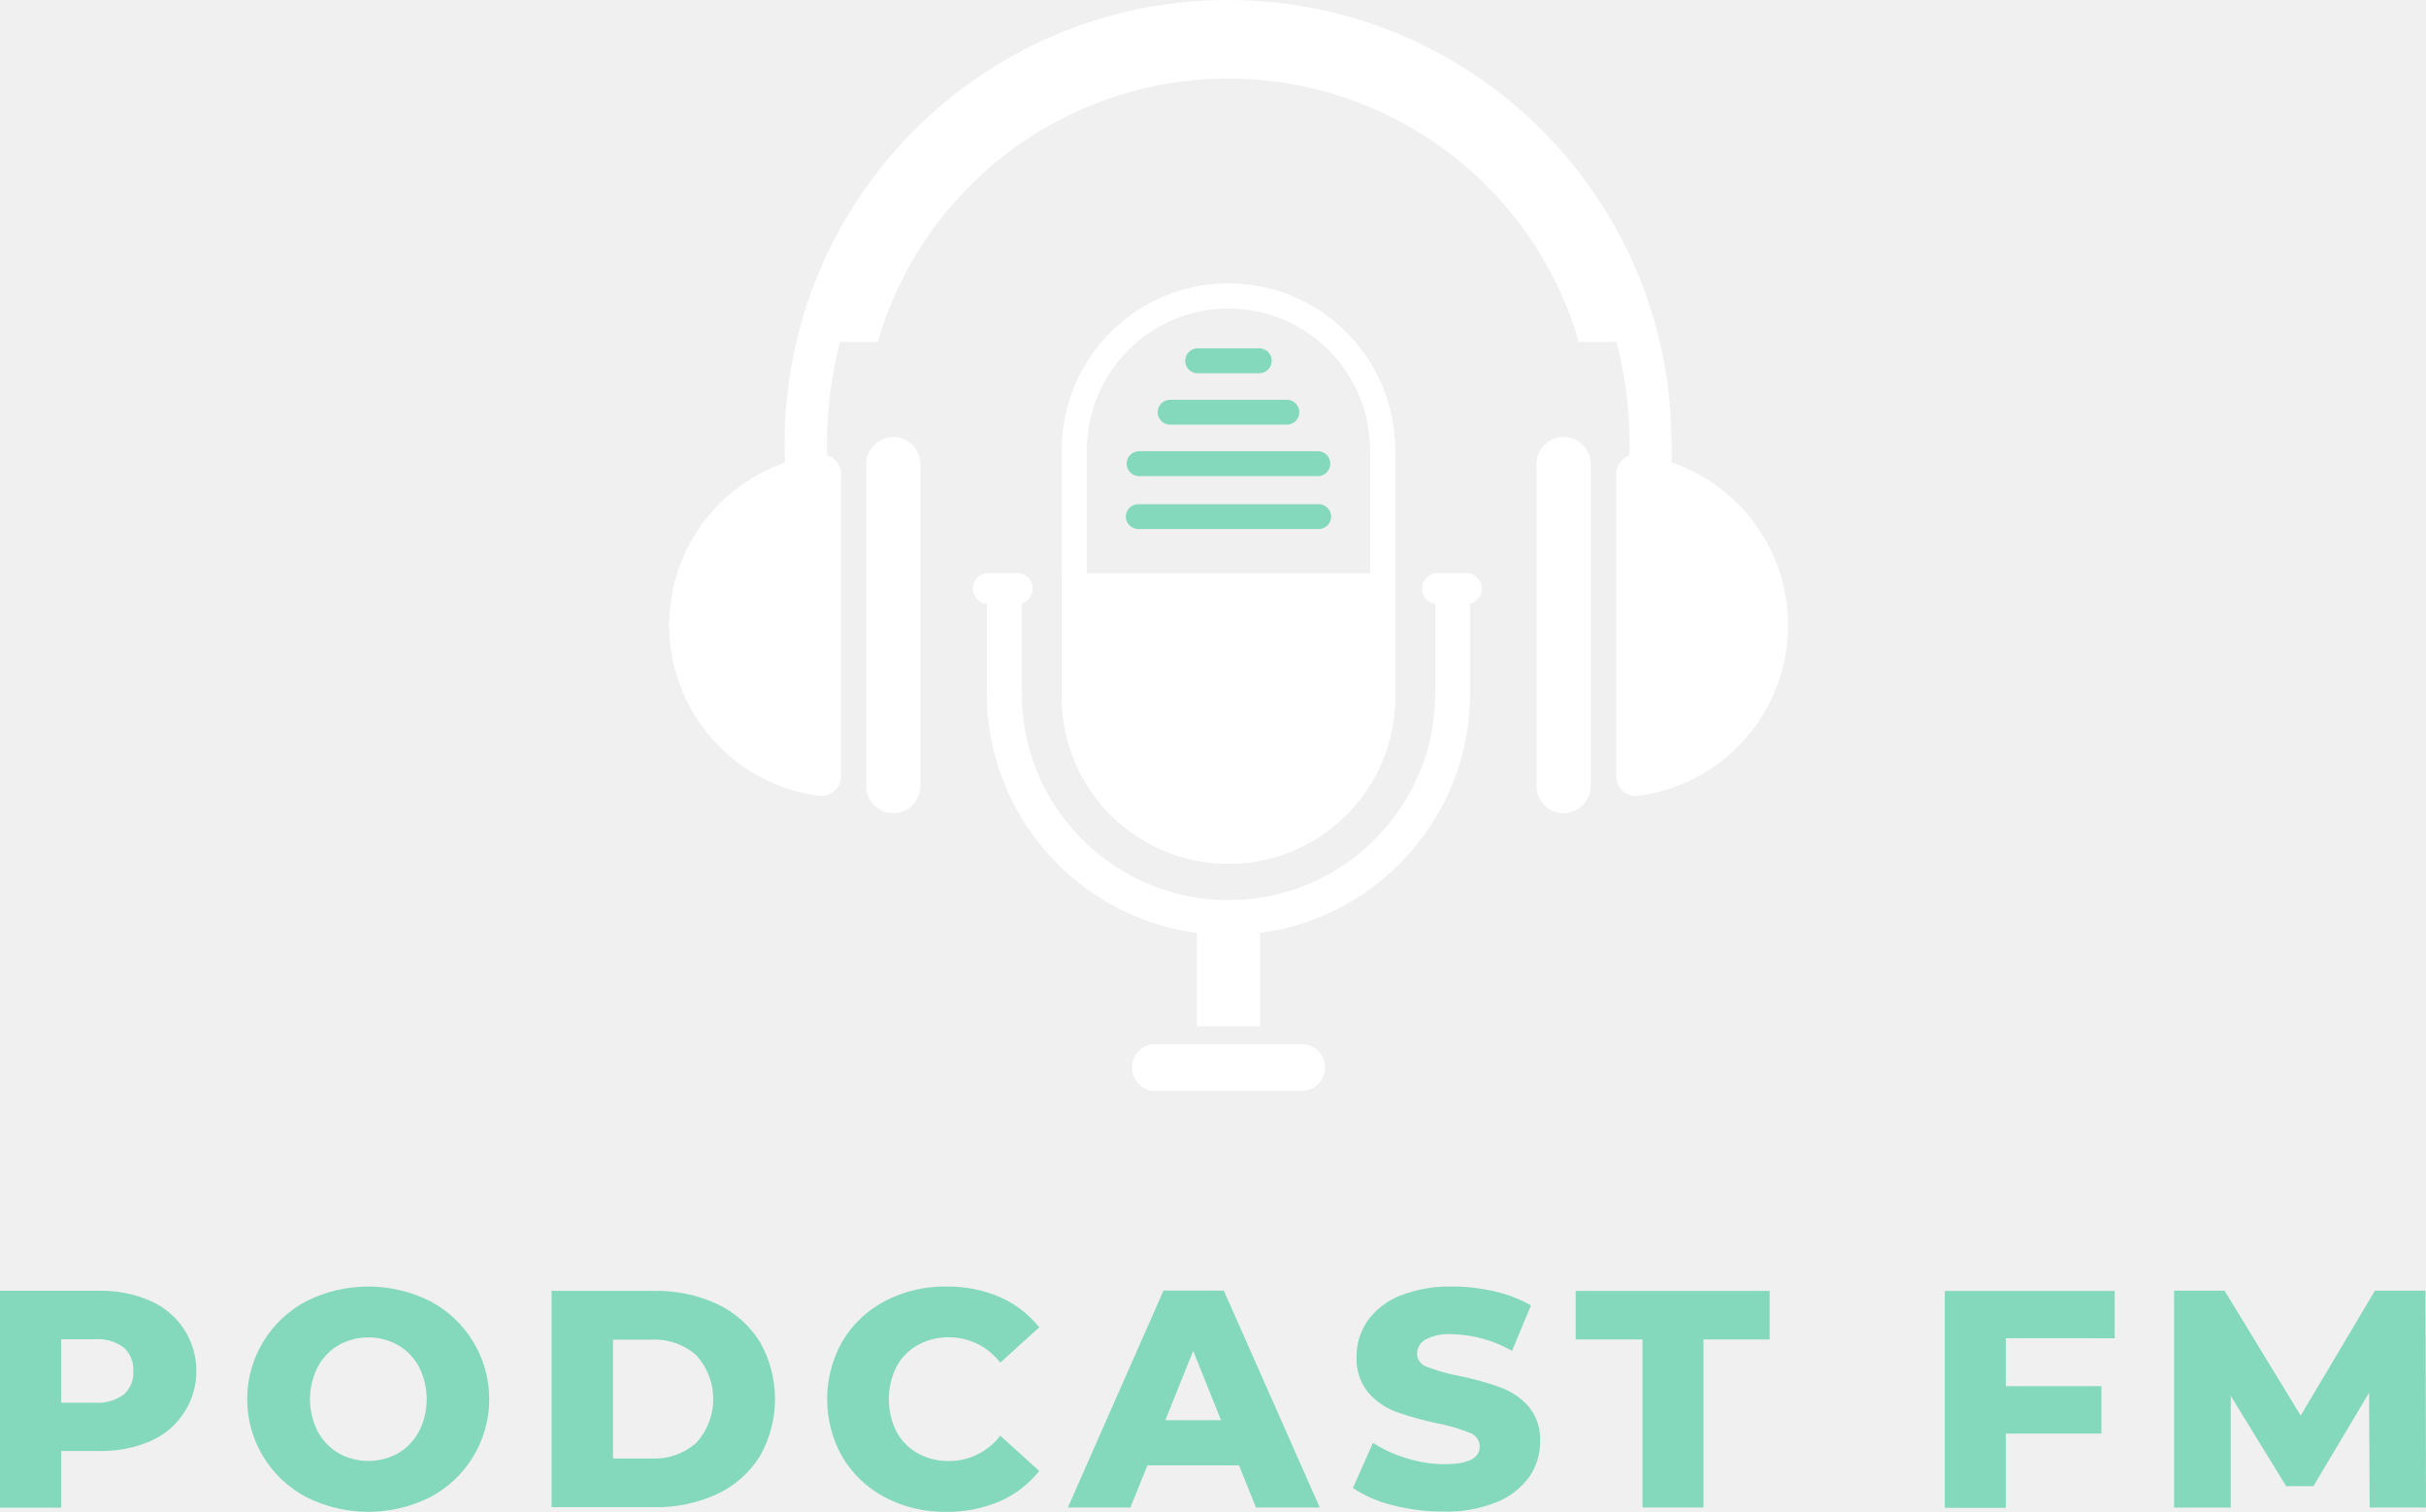
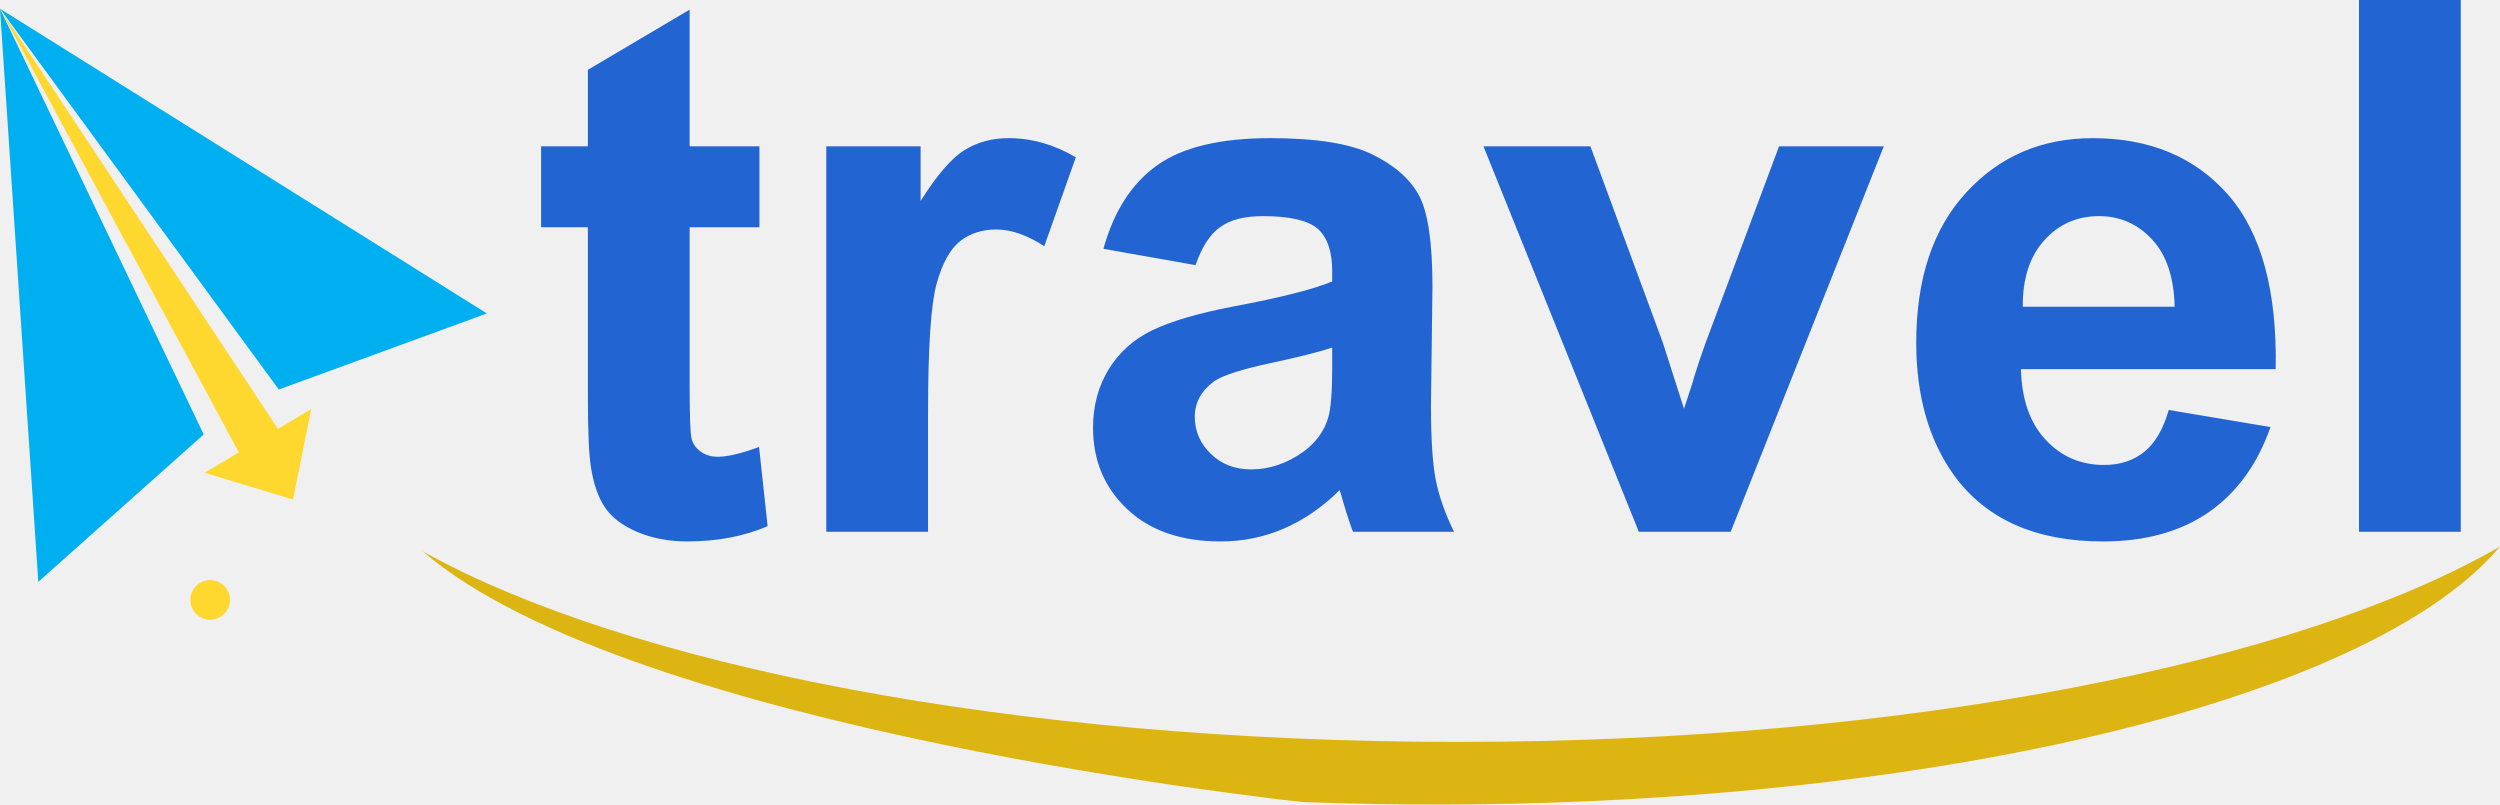
- <svg xmlns="http://www.w3.org/2000/svg" id="OBJECTS" viewBox="0 0 369.15 230.02">
+ <svg xmlns="http://www.w3.org/2000/svg" xml:space="preserve" width="63.865mm" height="20.553mm" version="1.1" style="shape-rendering:geometricPrecision; text-rendering:geometricPrecision; image-rendering:optimizeQuality; fill-rule:evenodd; clip-rule:evenodd" viewBox="0 0 3471.06 1117.06">
  <defs>
-     <style>.cls-1{fill:#fff;}.cls-2{fill:#84d9bc;}</style>
+     <style type="text/css">
+    
+     .fil0 {fill:#00AFEF;fill-rule:nonzero}
+     .fil2 {fill:#2265D2;fill-rule:nonzero}
+     .fil3 {fill:#DDB513;fill-rule:nonzero}
+     .fil1 {fill:#FFD82F;fill-rule:nonzero}
+    
+   </style>
  </defs>
-   <path class="cls-1" d="M191.05,194.18v46a3,3,0,0,1-3.32,3,26.18,26.18,0,0,1,0-51.93A3,3,0,0,1,191.05,194.18Z" transform="translate(-63.07 -122.09)" />
-   <path class="cls-1" d="M199,245.82h0a4.12,4.12,0,0,1-4.11-4.12v-49a4.11,4.11,0,0,1,4.11-4.12h0a4.11,4.11,0,0,1,4.12,4.12v49A4.12,4.12,0,0,1,199,245.82Z" transform="translate(-63.07 -122.09)" />
-   <path class="cls-1" d="M317.47,189.56c0,1.72-.07,3.43-.19,5.12h-6.46c.15-1.69.22-3.4.22-5.12a61.48,61.48,0,0,0-2-15.45h-5.73a55.54,55.54,0,0,0-106.68,0h-5.73a61.48,61.48,0,0,0-2,15.45c0,1.72.07,3.43.22,5.12h-6.46c-.12-1.69-.19-3.4-.19-5.12a67.47,67.47,0,0,1,134.94,0Z" transform="translate(-63.07 -122.09)" />
-   <path class="cls-1" d="M309,194.18v46a3,3,0,0,0,3.32,3,26.18,26.18,0,0,0,0-51.93A3,3,0,0,0,309,194.18Z" transform="translate(-63.07 -122.09)" />
-   <path class="cls-1" d="M301,245.82h0a4.12,4.12,0,0,0,4.11-4.12v-49a4.11,4.11,0,0,0-4.11-4.12h0a4.11,4.11,0,0,0-4.12,4.12v49A4.12,4.12,0,0,0,301,245.82Z" transform="translate(-63.07 -122.09)" />
-   <path class="cls-2" d="M258.89,186.7H241.11a1.89,1.89,0,1,1,0-3.78h17.78a1.89,1.89,0,1,1,0,3.78Z" transform="translate(-63.07 -122.09)" />
-   <path class="cls-2" d="M254.82,178.88h-9.64a1.9,1.9,0,0,1,0-3.79h9.64a1.9,1.9,0,0,1,0,3.79Z" transform="translate(-63.07 -122.09)" />
-   <path class="cls-2" d="M263.73,194.53H236.27a1.9,1.9,0,0,1,0-3.79h27.46a1.9,1.9,0,0,1,0,3.79Z" transform="translate(-63.07 -122.09)" />
-   <path class="cls-2" d="M263.73,202.58H236.27a1.89,1.89,0,0,1,0-3.78h27.46a1.89,1.89,0,0,1,0,3.78Z" transform="translate(-63.07 -122.09)" />
-   <path class="cls-1" d="M217.84,214h-4.38a2.36,2.36,0,0,1-2.36-2.36h0a2.36,2.36,0,0,1,2.36-2.36h4.38a2.36,2.36,0,0,1,2.37,2.36h0A2.36,2.36,0,0,1,217.84,214Z" transform="translate(-63.07 -122.09)" />
-   <path class="cls-1" d="M286.2,214h-4.38a2.36,2.36,0,0,1-2.37-2.36h0a2.36,2.36,0,0,1,2.37-2.36h4.38a2.36,2.36,0,0,1,2.36,2.36h0A2.36,2.36,0,0,1,286.2,214Z" transform="translate(-63.07 -122.09)" />
-   <path class="cls-1" d="M250,169a21.59,21.59,0,0,1,21.57,21.57v37.56a21.57,21.57,0,0,1-43.14,0V190.59A21.59,21.59,0,0,1,250,169m0-3.78h0a25.35,25.35,0,0,0-25.35,25.35v37.56A25.35,25.35,0,0,0,250,253.5h0a25.35,25.35,0,0,0,25.35-25.35V190.59A25.35,25.35,0,0,0,250,165.24Z" transform="translate(-63.07 -122.09)" />
-   <path class="cls-1" d="M250,165.23a25.36,25.36,0,0,0-25.35,25.36v37.56a25.35,25.35,0,0,0,50.7,0V190.59A25.36,25.36,0,0,0,250,165.23Zm21.57,62.92a21.57,21.57,0,0,1-43.14,0V190.59a21.57,21.57,0,1,1,43.14,0Z" transform="translate(-63.07 -122.09)" />
-   <path class="cls-1" d="M281.46,209.37v18.21a31.46,31.46,0,0,1-62.92,0V209.37h-5.3v18.21a36.76,36.76,0,0,0,73.52,0V209.37Z" transform="translate(-63.07 -122.09)" />
-   <path class="cls-1" d="M275.35,209.32v18.83a25.35,25.35,0,0,1-50.7,0V209.32Z" transform="translate(-63.07 -122.09)" />
-   <rect class="cls-1" x="182.11" y="141.92" width="9.63" height="14.23" />
-   <path class="cls-1" d="M235.32,284.52h0a3.56,3.56,0,0,1,3.56-3.57h22.24a3.56,3.56,0,0,1,3.56,3.57h0a3.56,3.56,0,0,1-3.56,3.56H238.88A3.56,3.56,0,0,1,235.32,284.52Z" transform="translate(-63.07 -122.09)" />
-   <path class="cls-2" d="M85.91,320a11.63,11.63,0,0,1,0,21.38,18.8,18.8,0,0,1-7.77,1.48H72.39v8.62H63.07v-33H78.14A18.8,18.8,0,0,1,85.91,320Zm-4,14.27a4.43,4.43,0,0,0,1.45-3.56,4.5,4.5,0,0,0-1.45-3.58,6.5,6.5,0,0,0-4.34-1.27H72.39v9.66h5.18A6.55,6.55,0,0,0,81.91,334.25Z" transform="translate(-63.07 -122.09)" />
-   <path class="cls-2" d="M109.71,349.9a16.85,16.85,0,0,1,0-29.85,21.07,21.07,0,0,1,18.79,0,16.86,16.86,0,0,1,0,29.85,21,21,0,0,1-18.79,0Zm13.91-6.68a8.45,8.45,0,0,0,3.2-3.32,10.85,10.85,0,0,0,0-9.84,8.39,8.39,0,0,0-3.2-3.32,9.25,9.25,0,0,0-9,0,8.46,8.46,0,0,0-3.2,3.32,10.85,10.85,0,0,0,0,9.84,8.52,8.52,0,0,0,3.2,3.32,9.32,9.32,0,0,0,9,0Z" transform="translate(-63.07 -122.09)" />
-   <path class="cls-2" d="M147,318.5h15.59a21.78,21.78,0,0,1,9.6,2,15.24,15.24,0,0,1,6.5,5.75,17.58,17.58,0,0,1,0,17.42,15.22,15.22,0,0,1-6.5,5.74,21.78,21.78,0,0,1-9.6,2H147ZM162.23,344a9.56,9.56,0,0,0,6.81-2.4,9.89,9.89,0,0,0,0-13.28,9.56,9.56,0,0,0-6.81-2.4h-5.88V344Z" transform="translate(-63.07 -122.09)" />
-   <path class="cls-2" d="M197.76,349.93a16.42,16.42,0,0,1-6.48-6.1,17.86,17.86,0,0,1,0-17.71,16.39,16.39,0,0,1,6.48-6.09,19.47,19.47,0,0,1,9.3-2.19,19.88,19.88,0,0,1,8.14,1.6,15.66,15.66,0,0,1,6,4.61l-5.93,5.37a9.79,9.79,0,0,0-7.77-3.86,9.54,9.54,0,0,0-4.78,1.18,8.12,8.12,0,0,0-3.25,3.32,11.1,11.1,0,0,0,0,9.84,8.18,8.18,0,0,0,3.25,3.32,9.64,9.64,0,0,0,4.78,1.17,9.76,9.76,0,0,0,7.77-3.86l5.93,5.37a15.68,15.68,0,0,1-6,4.62,20,20,0,0,1-8.14,1.6A19.47,19.47,0,0,1,197.76,349.93Z" transform="translate(-63.07 -122.09)" />
-   <path class="cls-2" d="M251.6,345.05H237.66l-2.59,6.41h-9.51l14.55-33h9.18l14.6,33h-9.7Zm-2.73-6.87-4.24-10.55-4.24,10.55Z" transform="translate(-63.07 -122.09)" />
-   <path class="cls-2" d="M275.05,351.13a19.11,19.11,0,0,1-6.12-2.64l3.06-6.87a19.86,19.86,0,0,0,5.13,2.35,19.45,19.45,0,0,0,5.75.9c3.58,0,5.36-.9,5.36-2.69a2.21,2.21,0,0,0-1.53-2.09,27.45,27.45,0,0,0-4.92-1.44,46.45,46.45,0,0,1-6.21-1.72,10.45,10.45,0,0,1-4.29-2.94,8,8,0,0,1-1.79-5.46,9.46,9.46,0,0,1,1.65-5.44,11,11,0,0,1,4.92-3.84,20.29,20.29,0,0,1,8-1.41,28,28,0,0,1,6.4.73,19.4,19.4,0,0,1,5.56,2.14l-2.87,6.92a19.27,19.27,0,0,0-9.14-2.54,7.67,7.67,0,0,0-4.05.82,2.5,2.5,0,0,0-1.27,2.15,2.12,2.12,0,0,0,1.51,2,26.9,26.9,0,0,0,4.85,1.37,44,44,0,0,1,6.24,1.72A10.67,10.67,0,0,1,295.6,336a7.77,7.77,0,0,1,1.82,5.43,9.26,9.26,0,0,1-1.65,5.37,11.27,11.27,0,0,1-4.95,3.84,19.9,19.9,0,0,1-8,1.44A30.43,30.43,0,0,1,275.05,351.13Z" transform="translate(-63.07 -122.09)" />
-   <path class="cls-2" d="M313,325.89H302.83V318.5h29.52v7.39H322.28v25.57H313Z" transform="translate(-63.07 -122.09)" />
-   <path class="cls-2" d="M368.28,325.7V333h14.55v7.21H368.28v11.3H359v-33h25.85v7.2Z" transform="translate(-63.07 -122.09)" />
-   <path class="cls-2" d="M423.65,351.46,423.56,334l-8.48,14.22h-4.14l-8.43-13.75v17h-8.62v-33h7.68l11.58,19,11.3-19h7.68l.09,33Z" transform="translate(-63.07 -122.09)" />
+   <g id="OBJECTS">
+     <polygon class="fil0" points="282.82,603.19 -0,12.14 387.08,540.81 675.98,435.2 -0,12.14 53.16,807.82 " />
+     <polygon class="fil1" points="-0,12.14 331.54,628.03 284.09,656.41 406.87,693.63 432.13,567.85 385.93,595.48 " />
+     <path class="fil2" d="M1054.42 203.15l0 112.4 -96.93 0 0 216.72c0,44 0.86,69.61 2.75,76.82 1.89,7.22 6.02,13.23 12.72,18.04 6.53,4.64 14.44,7.05 23.89,7.05 13.23,0 32.14,-4.47 57.06,-13.58l11.86 109.99c-32.83,14.09 -69.95,21.14 -111.54,21.14 -25.44,0 -48.3,-4.3 -68.75,-12.89 -20.45,-8.59 -35.4,-19.77 -44.85,-33.34 -9.63,-13.75 -16.16,-32.14 -19.94,-55.51 -2.92,-16.5 -4.47,-49.84 -4.47,-100.2l0 -234.25 -64.96 0 0 -112.4 64.96 0 0 -106.22 141.28 -83.53 0 189.75 96.93 0zm234.08 535.19l-141.27 0 0 -535.19 130.96 0 0 75.96c22.51,-35.92 42.79,-59.47 60.84,-70.64 18.05,-11.17 38.5,-16.67 61.36,-16.67 32.31,0 63.42,8.94 93.32,26.64l-43.82 123.4c-23.89,-15.47 -46.06,-23.2 -66.51,-23.2 -19.94,0 -36.78,5.5 -50.53,16.33 -13.75,11 -24.58,30.59 -32.48,59.12 -7.9,28.53 -11.86,88.34 -11.86,179.26l0 164.99zm371.41 -370.2l-127.87 -22.69c14.44,-52.25 39.35,-90.92 74.59,-116.01 35.23,-25.09 87.65,-37.64 157.09,-37.64 63.07,0 110.17,7.39 141.1,22.34 30.76,14.96 52.59,33.86 65.14,56.89 12.54,23.03 18.9,65.14 18.9,126.67l-2.06 164.99c0,46.92 2.23,81.63 6.7,103.98 4.47,22.34 12.89,46.24 25.27,71.67l-140.24 0c-3.61,-9.28 -8.25,-23.03 -13.58,-41.25 -2.24,-8.42 -3.96,-13.92 -4.99,-16.5 -24.06,23.72 -49.84,41.42 -77.34,53.28 -27.5,11.86 -56.71,17.88 -87.82,17.88 -54.82,0 -98.13,-14.96 -129.76,-44.86 -31.62,-29.73 -47.44,-67.55 -47.44,-113.26 0,-30.08 7.22,-57.06 21.66,-80.78 14.44,-23.54 34.54,-41.76 60.67,-54.31 25.95,-12.55 63.42,-23.55 112.4,-33 66,-12.38 111.88,-24.06 137.32,-34.72l0 -14.26c0,-27.5 -6.7,-47.09 -20.11,-58.95 -13.58,-11.69 -39.01,-17.53 -76.31,-17.53 -25.27,0 -44.86,4.98 -58.95,15.12 -14.26,9.97 -25.6,27.67 -34.37,52.94zm189.74 114.47c-18.04,6.02 -46.75,13.23 -86.11,21.65 -39.19,8.42 -64.96,16.67 -77,24.58 -18.39,13.23 -27.67,29.73 -27.67,49.84 0,19.94 7.39,36.95 22.17,51.39 14.78,14.44 33.52,21.65 56.38,21.65 25.44,0 49.84,-8.42 73.04,-25.09 17.02,-12.89 28.36,-28.35 33.69,-46.92 3.61,-12.03 5.5,-35.06 5.5,-68.92l0 -28.19zm425.72 255.74l-215.69 -535.19 148.49 0 100.72 273.1 29.22 91.26c7.73,-23.2 12.72,-38.5 14.61,-45.89 4.81,-15.13 9.79,-30.25 15.29,-45.37l102.09 -273.1 145.4 0 -212.6 535.19 -127.53 0zm735.76 -169.12l141.28 23.72c-18.04,51.74 -46.75,91.09 -85.76,118.25 -39.18,26.98 -88.17,40.56 -146.77,40.56 -92.98,0 -161.9,-30.42 -206.41,-91.26 -35.23,-48.81 -52.93,-110.34 -52.93,-184.76 0,-88.68 23.2,-158.29 69.43,-208.47 46.23,-50.36 104.84,-75.45 175.65,-75.45 79.4,0 142.14,26.3 188.2,78.89 45.89,52.59 67.89,133.2 65.82,241.82l-353.7 0c1.03,41.94 12.38,74.59 34.2,97.97 21.65,23.38 48.81,35.06 81.12,35.06 22.17,0 40.73,-6.02 55.69,-18.05 15.12,-12.03 26.46,-31.45 34.2,-58.26zm8.25 -143.34c-1.03,-41.07 -11.51,-72.36 -31.62,-93.67 -20.11,-21.48 -44.51,-32.14 -73.39,-32.14 -30.76,0 -56.2,11.34 -76.31,33.85 -20.11,22.52 -29.91,53.28 -29.57,91.95l210.88 0zm255.91 312.46l0 -738.34 141.28 0 0 738.34 -141.28 0z" />
+     <path class="fil1" d="M319.03 829.14c2.1,15.05 -8.41,28.96 -23.46,31.06 -15.05,2.1 -28.96,-8.4 -31.06,-23.46 -2.1,-15.05 8.4,-28.96 23.46,-31.06 15.05,-2.1 28.96,8.4 31.06,23.46z" />
+     <path class="fil3" d="M1808 1113.52c529.46,20.34 1077.47,-47.29 1416.48,-192.27 117.62,-50.31 198.81,-105.47 246.58,-162.41 -279.84,161.48 -822.42,271.24 -1447.34,271.24 -616.74,0 -1154.07,-106.76 -1437.05,-264.78 289.9,250.03 1221.33,348.22 1221.33,348.22z" />
+   </g>
</svg>
